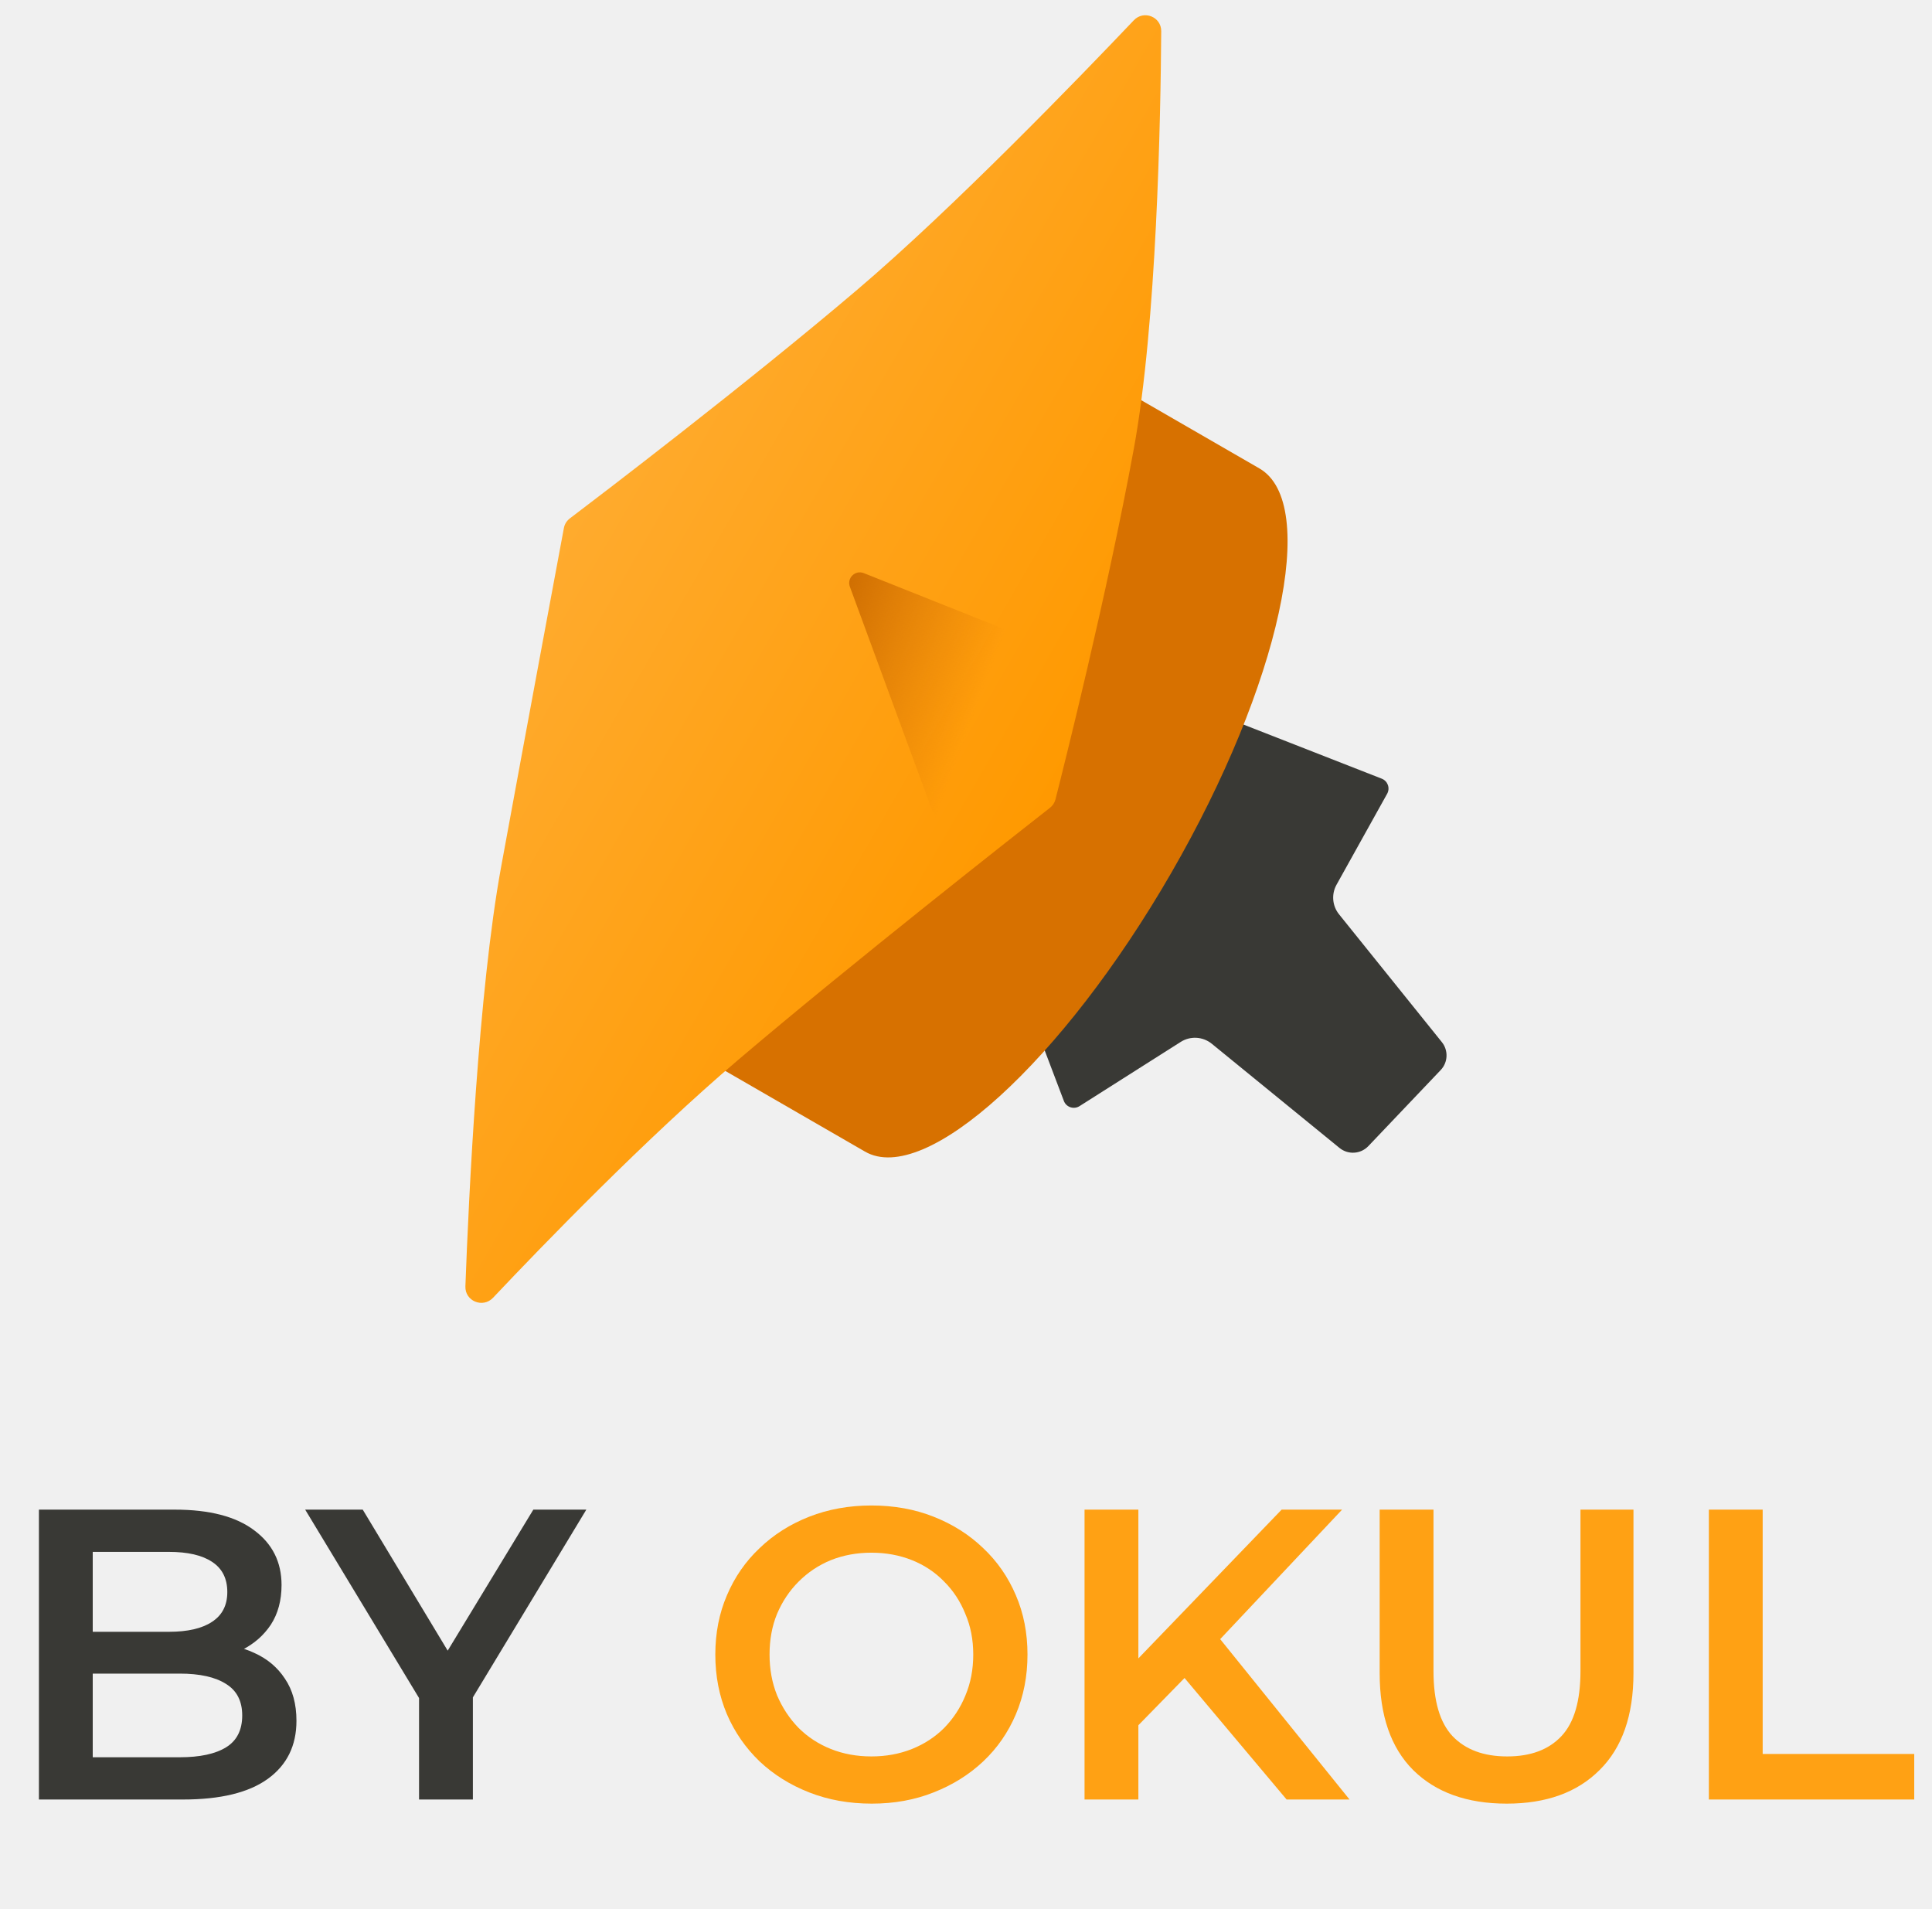
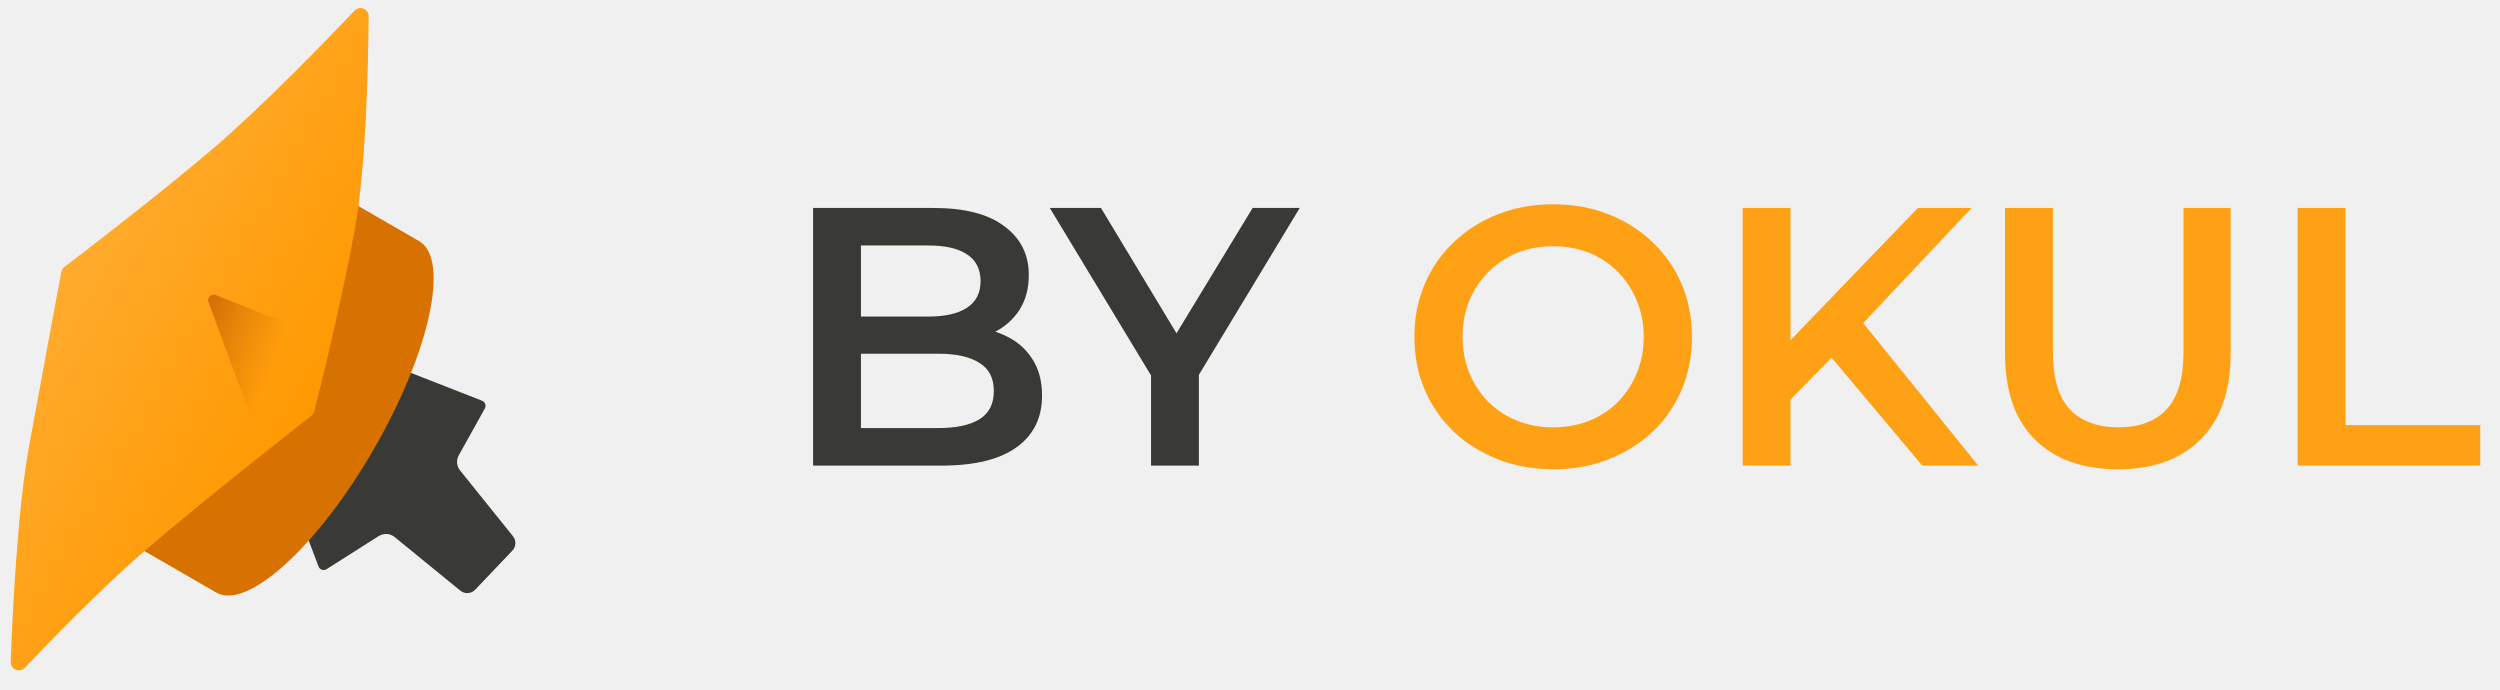
- <svg xmlns="http://www.w3.org/2000/svg" width="81" height="80" viewBox="0 0 81 80" fill="none">
-   <path d="M1.632 75.438V63.286H7.326C8.784 63.286 9.895 63.575 10.659 64.154C11.422 64.721 11.804 65.485 11.804 66.445C11.804 67.094 11.654 67.649 11.353 68.112C11.052 68.563 10.647 68.916 10.138 69.171C9.64 69.414 9.096 69.535 8.506 69.535L8.818 68.91C9.501 68.91 10.115 69.038 10.659 69.292C11.202 69.535 11.631 69.894 11.943 70.369C12.267 70.843 12.429 71.433 12.429 72.139C12.429 73.181 12.03 73.991 11.231 74.57C10.433 75.148 9.247 75.438 7.673 75.438H1.632ZM3.888 73.667H7.534C8.379 73.667 9.027 73.528 9.478 73.25C9.929 72.972 10.155 72.527 10.155 71.914C10.155 71.312 9.929 70.872 9.478 70.594C9.027 70.305 8.379 70.16 7.534 70.16H3.715V68.407H7.083C7.869 68.407 8.471 68.268 8.888 67.99C9.316 67.713 9.53 67.296 9.53 66.741C9.53 66.174 9.316 65.751 8.888 65.473C8.471 65.196 7.869 65.057 7.083 65.057H3.888V73.667ZM17.569 75.438V70.629L18.073 72.018L12.795 63.286H15.208L19.444 70.317H18.09L22.36 63.286H24.582L19.305 72.018L19.826 70.629V75.438H17.569Z" fill="#393935" />
-   <path d="M36.551 75.611C35.602 75.611 34.729 75.455 33.93 75.142C33.132 74.83 32.437 74.396 31.847 73.841C31.257 73.273 30.8 72.614 30.476 71.862C30.152 71.098 29.99 70.264 29.99 69.362C29.99 68.459 30.152 67.632 30.476 66.879C30.8 66.116 31.257 65.456 31.847 64.9C32.437 64.333 33.132 63.894 33.93 63.581C34.729 63.269 35.597 63.112 36.534 63.112C37.483 63.112 38.351 63.269 39.138 63.581C39.936 63.894 40.631 64.333 41.221 64.9C41.811 65.456 42.268 66.116 42.592 66.879C42.916 67.632 43.078 68.459 43.078 69.362C43.078 70.264 42.916 71.098 42.592 71.862C42.268 72.625 41.811 73.285 41.221 73.841C40.631 74.396 39.936 74.83 39.138 75.142C38.351 75.455 37.489 75.611 36.551 75.611ZM36.534 73.632C37.147 73.632 37.714 73.528 38.235 73.32C38.756 73.111 39.207 72.816 39.589 72.434C39.971 72.041 40.266 71.59 40.474 71.08C40.694 70.56 40.804 69.987 40.804 69.362C40.804 68.737 40.694 68.17 40.474 67.661C40.266 67.14 39.971 66.689 39.589 66.307C39.207 65.913 38.756 65.612 38.235 65.404C37.714 65.196 37.147 65.091 36.534 65.091C35.921 65.091 35.354 65.196 34.833 65.404C34.324 65.612 33.872 65.913 33.479 66.307C33.097 66.689 32.796 67.14 32.576 67.661C32.368 68.17 32.264 68.737 32.264 69.362C32.264 69.975 32.368 70.542 32.576 71.063C32.796 71.584 33.097 72.041 33.479 72.434C33.861 72.816 34.312 73.111 34.833 73.32C35.354 73.528 35.921 73.632 36.534 73.632ZM47.484 72.573L47.363 69.9L53.733 63.286H56.268L50.973 68.91L49.723 70.282L47.484 72.573ZM45.47 75.438V63.286H47.727V75.438H45.47ZM53.942 75.438L49.289 69.9L50.782 68.251L56.58 75.438H53.942ZM63.172 75.611C61.506 75.611 60.198 75.142 59.249 74.205C58.312 73.268 57.843 71.914 57.843 70.143V63.286H60.1V70.056C60.1 71.306 60.366 72.215 60.898 72.781C61.442 73.349 62.206 73.632 63.19 73.632C64.174 73.632 64.931 73.349 65.464 72.781C65.996 72.215 66.262 71.306 66.262 70.056V63.286H68.484V70.143C68.484 71.914 68.01 73.268 67.061 74.205C66.124 75.142 64.827 75.611 63.172 75.611ZM71.645 75.438V63.286H73.901V73.528H80.255V75.438H71.645Z" fill="#FFA114" />
-   <g clip-path="url(#clip0_752_4779)">
-     <path fill-rule="evenodd" clip-rule="evenodd" d="M58.157 33.275C58.289 33.039 58.182 32.741 57.93 32.643L36.258 24.162L44.603 46.153C44.703 46.417 45.02 46.522 45.259 46.371L49.503 43.678C49.908 43.421 50.433 43.453 50.805 43.756L56.159 48.123C56.52 48.418 57.048 48.384 57.369 48.046L60.401 44.859C60.709 44.535 60.73 44.033 60.449 43.685L56.14 38.329C55.855 37.976 55.814 37.484 56.035 37.088L58.157 33.275Z" fill="#393935" />
-     <path fill-rule="evenodd" clip-rule="evenodd" d="M38.973 11.653L22.438 40.293L36.266 48.277C38.79 49.734 44.538 44.505 49.104 36.596C53.67 28.687 55.325 21.094 52.801 19.637L38.973 11.653Z" fill="#D77100" />
-     <path d="M23.641 22.137C23.672 21.973 23.759 21.833 23.892 21.732C25.083 20.83 31.245 16.14 35.964 12.126C39.955 8.731 45.237 3.269 47.536 0.85C47.953 0.411 48.689 0.702 48.685 1.308C48.661 4.926 48.499 13.557 47.537 18.807C46.415 24.928 44.593 32.168 44.252 33.508C44.216 33.651 44.137 33.773 44.02 33.864C42.819 34.804 35.731 40.364 30.942 44.437C27.108 47.698 22.743 52.211 20.671 54.404C20.246 54.854 19.49 54.545 19.512 53.927C19.649 50.213 20.055 41.549 21.011 36.334C22.121 30.28 23.385 23.509 23.641 22.137Z" fill="url(#paint0_linear_752_4779)" />
-     <path d="M35.631 24.595L43.794 46.792L40.814 32.157L41.773 32.812L42.674 31.085C42.706 31.024 42.773 30.988 42.842 30.997L58.269 32.812L36.215 24.026C35.856 23.884 35.498 24.233 35.631 24.595Z" fill="url(#paint1_linear_752_4779)" />
+ <svg xmlns="http://www.w3.org/2000/svg" width="156" height="43" viewBox="0 0 156 43" fill="none">
+   <g clip-path="url(#clip0_2501_24638)">
+     <path fill-rule="evenodd" clip-rule="evenodd" d="M30.255 25.489C30.355 25.308 30.273 25.08 30.081 25.005L13.488 18.511L19.877 35.348C19.953 35.55 20.196 35.631 20.379 35.515L23.628 33.454C23.939 33.257 24.341 33.281 24.626 33.513L28.724 36.856C29.001 37.082 29.405 37.057 29.651 36.798L31.972 34.358C32.208 34.109 32.224 33.725 32.009 33.459L28.71 29.358C28.492 29.087 28.46 28.711 28.629 28.408L30.255 25.489Z" fill="#393935" />
+     <path fill-rule="evenodd" clip-rule="evenodd" d="M15.568 8.936L2.908 30.863L13.496 36.976C15.428 38.092 19.829 34.088 23.325 28.033C26.821 21.977 28.088 16.164 26.155 15.049L15.568 8.936Z" fill="#D77100" />
+     <path d="M3.828 16.962C3.852 16.837 3.918 16.73 4.02 16.652C4.932 15.962 9.65 12.371 13.263 9.298C16.319 6.698 20.363 2.517 22.123 0.664C22.442 0.328 23.006 0.552 23.002 1.015C22.984 3.786 22.86 10.393 22.123 14.413C21.264 19.1 19.87 24.642 19.609 25.668C19.581 25.778 19.52 25.872 19.431 25.941C18.511 26.661 13.084 30.917 9.418 34.036C6.483 36.533 3.141 39.988 1.554 41.667C1.229 42.011 0.65 41.775 0.667 41.302C0.772 38.458 1.083 31.825 1.815 27.832C2.664 23.197 3.632 18.013 3.828 16.962Z" fill="url(#paint0_linear_2501_24638)" />
+     <path d="M13.008 18.843L19.258 35.839L16.976 24.634L17.71 25.135L18.4 23.813C18.425 23.766 18.476 23.739 18.529 23.745L30.34 25.135L13.455 18.408C13.181 18.299 12.906 18.566 13.008 18.843Z" fill="url(#paint1_linear_2501_24638)" />
  </g>
+   <path d="M50.737 29.055V12.977H58.271C60.2 12.977 61.67 13.359 62.681 14.125C63.692 14.875 64.197 15.886 64.197 17.157C64.197 18.014 63.998 18.749 63.6 19.362C63.202 19.959 62.666 20.426 61.992 20.763C61.333 21.084 60.614 21.245 59.833 21.245L60.246 20.418C61.15 20.418 61.961 20.587 62.681 20.924C63.401 21.245 63.967 21.72 64.381 22.348C64.809 22.976 65.024 23.757 65.024 24.691C65.024 26.069 64.496 27.141 63.439 27.906C62.382 28.672 60.813 29.055 58.73 29.055H50.737ZM53.723 26.712H58.547C59.664 26.712 60.522 26.528 61.119 26.161C61.716 25.793 62.015 25.204 62.015 24.392C62.015 23.596 61.716 23.014 61.119 22.646C60.522 22.264 59.664 22.072 58.547 22.072H53.493V19.752H57.949C58.991 19.752 59.787 19.569 60.338 19.201C60.905 18.834 61.188 18.282 61.188 17.547C61.188 16.797 60.905 16.238 60.338 15.871C59.787 15.503 58.991 15.319 57.949 15.319H53.723V26.712ZM71.825 29.055V22.692L72.491 24.53L65.508 12.977H68.701L74.305 22.279H72.514L78.164 12.977H81.104L74.121 24.53L74.811 22.692V29.055H71.825Z" fill="#393935" />
+   <path d="M96.941 29.284C95.685 29.284 94.529 29.078 93.473 28.664C92.416 28.251 91.497 27.677 90.716 26.942C89.936 26.191 89.331 25.318 88.902 24.323C88.473 23.312 88.259 22.21 88.259 21.016C88.259 19.821 88.473 18.726 88.902 17.731C89.331 16.721 89.936 15.848 90.716 15.113C91.497 14.362 92.416 13.78 93.473 13.367C94.529 12.954 95.678 12.747 96.918 12.747C98.174 12.747 99.322 12.954 100.363 13.367C101.42 13.78 102.339 14.362 103.12 15.113C103.901 15.848 104.505 16.721 104.934 17.731C105.363 18.726 105.577 19.821 105.577 21.016C105.577 22.21 105.363 23.312 104.934 24.323C104.505 25.334 103.901 26.207 103.12 26.942C102.339 27.677 101.42 28.251 100.363 28.664C99.322 29.078 98.181 29.284 96.941 29.284ZM96.918 26.666C97.73 26.666 98.48 26.528 99.169 26.253C99.858 25.977 100.455 25.586 100.961 25.081C101.466 24.561 101.856 23.963 102.132 23.29C102.423 22.601 102.568 21.843 102.568 21.016C102.568 20.189 102.423 19.438 102.132 18.765C101.856 18.076 101.466 17.478 100.961 16.973C100.455 16.453 99.858 16.054 99.169 15.779C98.48 15.503 97.73 15.365 96.918 15.365C96.106 15.365 95.356 15.503 94.667 15.779C93.993 16.054 93.396 16.453 92.876 16.973C92.37 17.478 91.972 18.076 91.681 18.765C91.406 19.438 91.268 20.189 91.268 21.016C91.268 21.827 91.406 22.578 91.681 23.267C91.972 23.956 92.37 24.561 92.876 25.081C93.381 25.586 93.978 25.977 94.667 26.253C95.356 26.528 96.106 26.666 96.918 26.666ZM111.407 25.265L111.246 21.728L119.675 12.977H123.029L116.023 20.418L114.37 22.233L111.407 25.265ZM108.742 29.055V12.977H111.728V29.055H108.742ZM119.951 29.055L113.795 21.728L115.771 19.546L123.442 29.055H119.951ZM132.165 29.284C129.96 29.284 128.229 28.664 126.974 27.424C125.733 26.184 125.113 24.392 125.113 22.049V12.977H128.099V21.934C128.099 23.588 128.451 24.79 129.156 25.541C129.875 26.291 130.886 26.666 132.188 26.666C133.489 26.666 134.492 26.291 135.197 25.541C135.901 24.79 136.253 23.588 136.253 21.934V12.977H139.193V22.049C139.193 24.392 138.565 26.184 137.31 27.424C136.069 28.664 134.354 29.284 132.165 29.284ZM143.375 29.055V12.977H146.361V26.528H154.767V29.055H143.375Z" fill="#FFA114" />
  <defs>
-     <linearGradient id="paint0_linear_752_4779" x1="23.78" y1="21.726" x2="44.289" y2="33.566" gradientUnits="userSpaceOnUse">
+     <linearGradient id="paint0_linear_2501_24638" x1="3.935" y1="16.648" x2="19.637" y2="25.713" gradientUnits="userSpaceOnUse">
      <stop stop-color="#FFAB2E" />
      <stop offset="1" stop-color="#FF9900" />
    </linearGradient>
-     <linearGradient id="paint1_linear_752_4779" x1="35.386" y1="23.621" x2="42.244" y2="26.165" gradientUnits="userSpaceOnUse">
+     <linearGradient id="paint1_linear_2501_24638" x1="12.821" y1="18.098" x2="18.071" y2="20.045" gradientUnits="userSpaceOnUse">
      <stop stop-color="#CC6B00" />
      <stop offset="1" stop-color="#D77100" stop-opacity="0" />
    </linearGradient>
-     <clipPath id="clip0_752_4779">
-       <rect width="41.712" height="55.408" fill="white" transform="translate(19.1807)" />
+     <clipPath id="clip0_2501_24638">
+       <rect width="32.156" height="42.109" fill="white" transform="translate(0.421875)" />
    </clipPath>
  </defs>
</svg>
